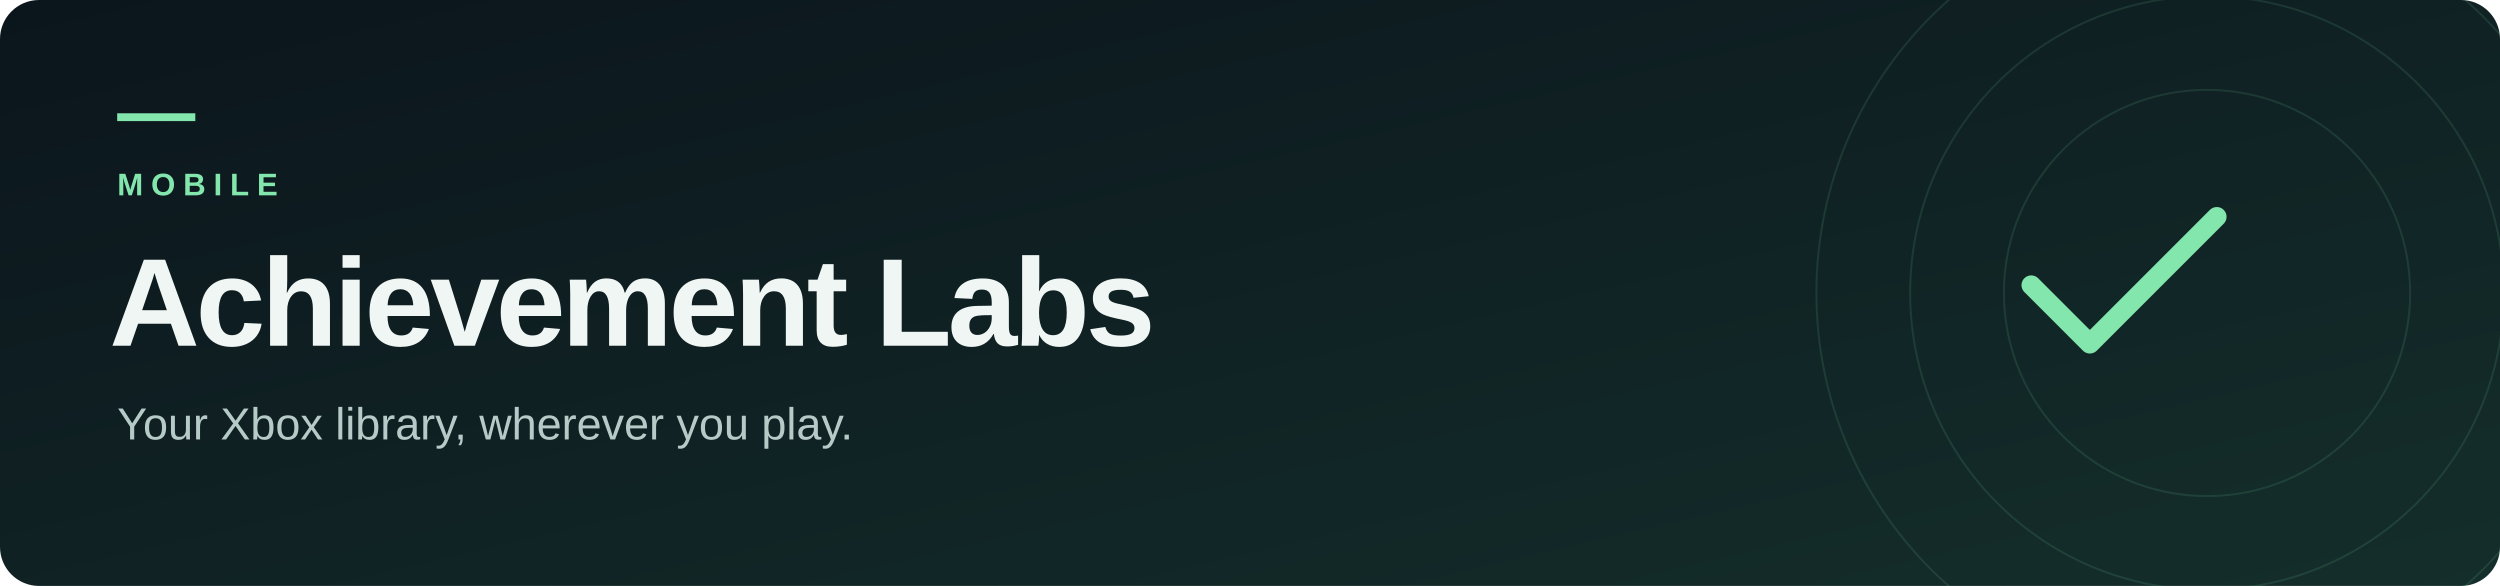
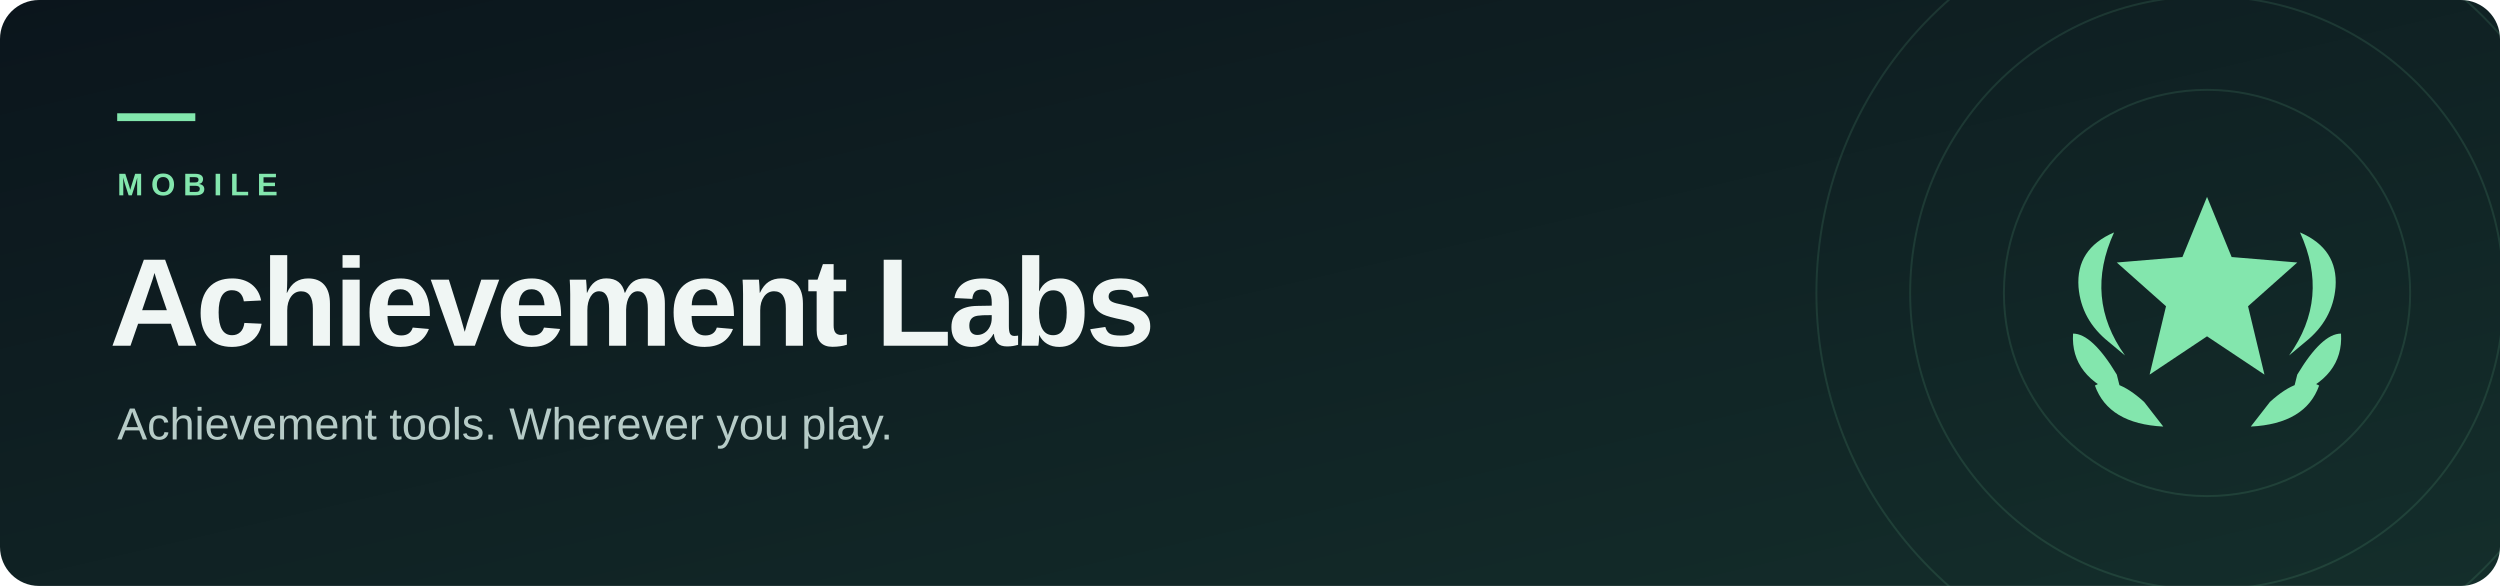
<svg xmlns="http://www.w3.org/2000/svg" width="1280" height="300" viewBox="0 0 1280 300" role="img" aria-labelledby="title desc">
  <defs>
    <linearGradient id="bg" x2="1" y2="1">
      <stop stop-color="#0b151c" />
      <stop offset="1" stop-color="#142e2b" />
    </linearGradient>
  </defs>
  <rect width="1280" height="300" rx="20" fill="url(#bg)" />
  <g fill="none" stroke="#83e6ad" opacity=".12">
    <circle cx="1130" cy="150" r="200" />
    <circle cx="1130" cy="150" r="152" />
    <circle cx="1130" cy="150" r="104" />
  </g>
  <path d="M60 60h40" stroke="#83e6ad" stroke-width="4" />
  <text x="60" y="100" fill="#83e6ad" font-family="Segoe UI,Arial,sans-serif" font-size="16" font-weight="600" letter-spacing="4">MOBILE</text>
  <text x="56" y="177" fill="#f0f6f4" font-family="Segoe UI,Arial,sans-serif" font-size="64" font-weight="700" letter-spacing="-2">Achievement Labs</text>
-   <text x="60" y="225" fill="#b6cbc7" font-family="Segoe UI,Arial,sans-serif" font-size="23">Your Xbox library, wherever you play.</text>
-   <path d="M1040 146l30 30 65-65" fill="none" stroke="#83e6ad" stroke-width="10" stroke-linecap="round" stroke-linejoin="round" />
+   <text x="60" y="225" fill="#b6cbc7" font-family="Segoe UI,Arial,sans-serif" font-size="23">Achievement tools. Wherever you play.</text>
+   <g transform="translate(1060 84) scale(1.4)" fill="#83e6ad">
+     <path d="M50,12 L59,34 L83,36 L65,52 L71,77 L50,63 L29,77 L35,52 L17,36 L41,34 Z M20,70 Q5,49 16,25 Q2,31 3,45 Q4,57 14,65 Z M17,77 Q8,62 1,62 Q0,78 19,85 Z M27,87 Q16,77 9,81 Q14,95 34,96 Z M80,70 Q95,49 84,25 Q98,31 97,45 Q96,57 86,65 Z M83,77 Q92,62 99,62 Q100,78 81,85 Z M73,87 Q84,77 91,81 Q86,95 66,96 Z" />
+   </g>
</svg>
